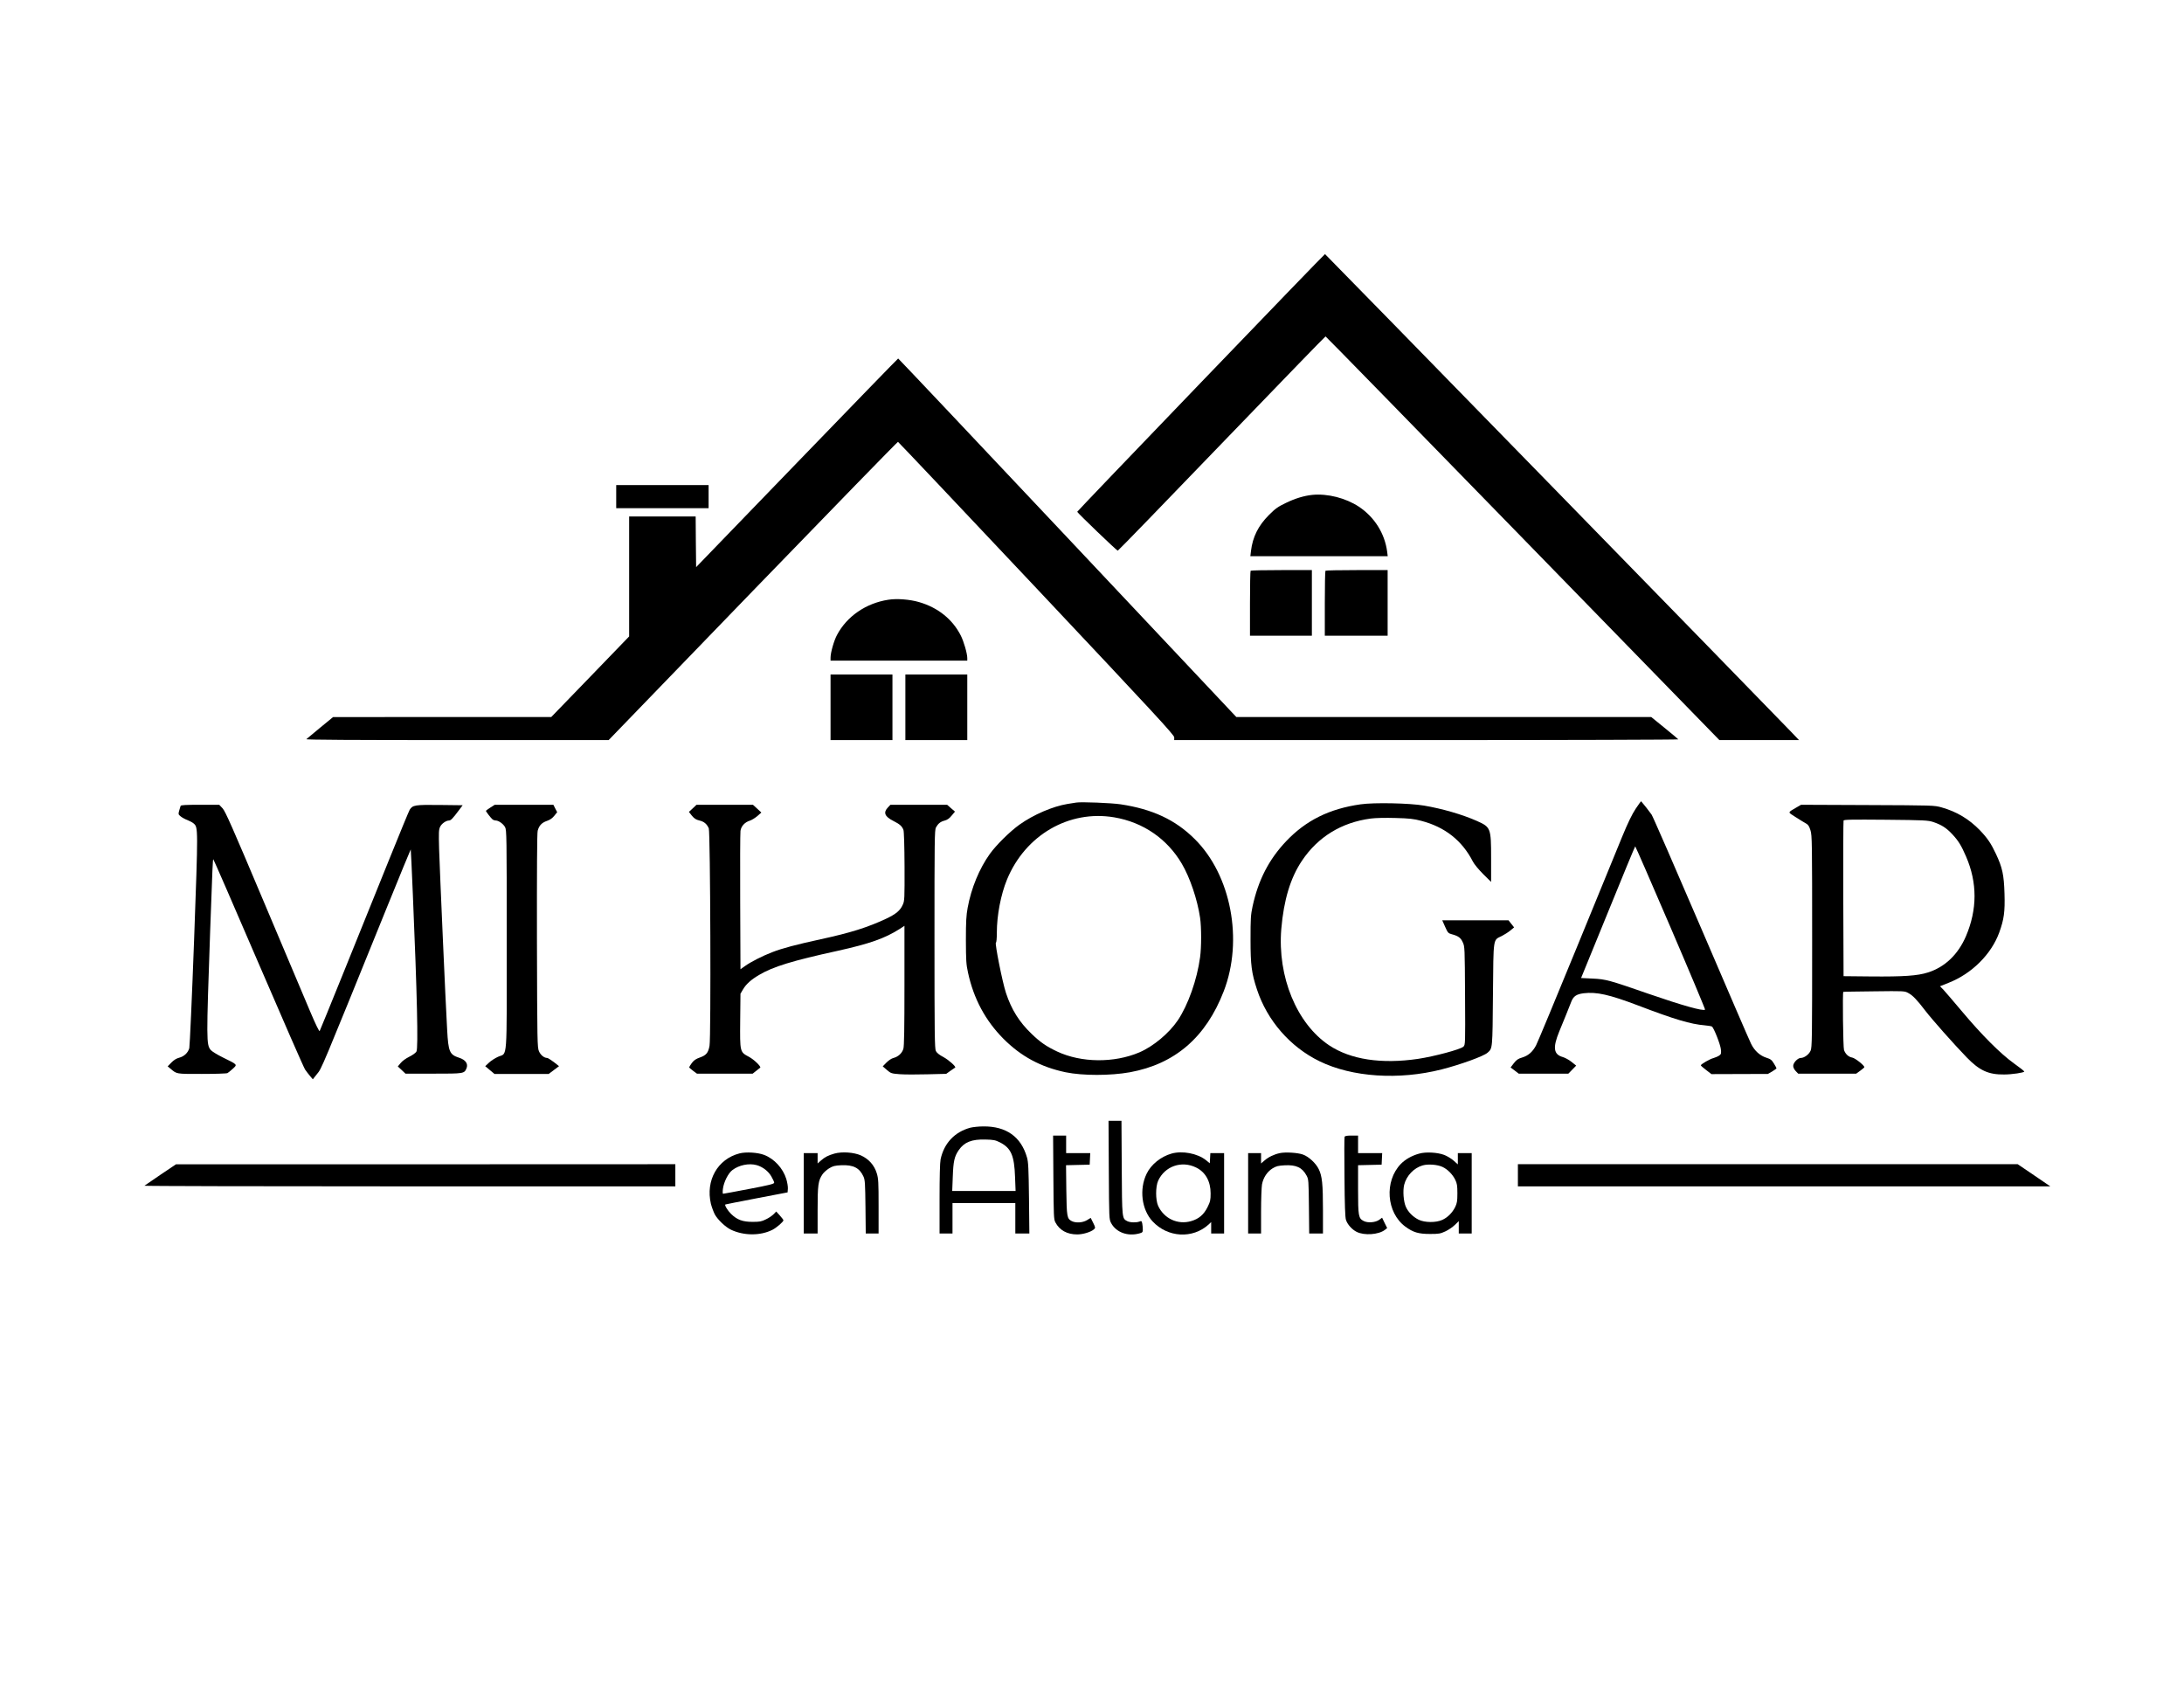
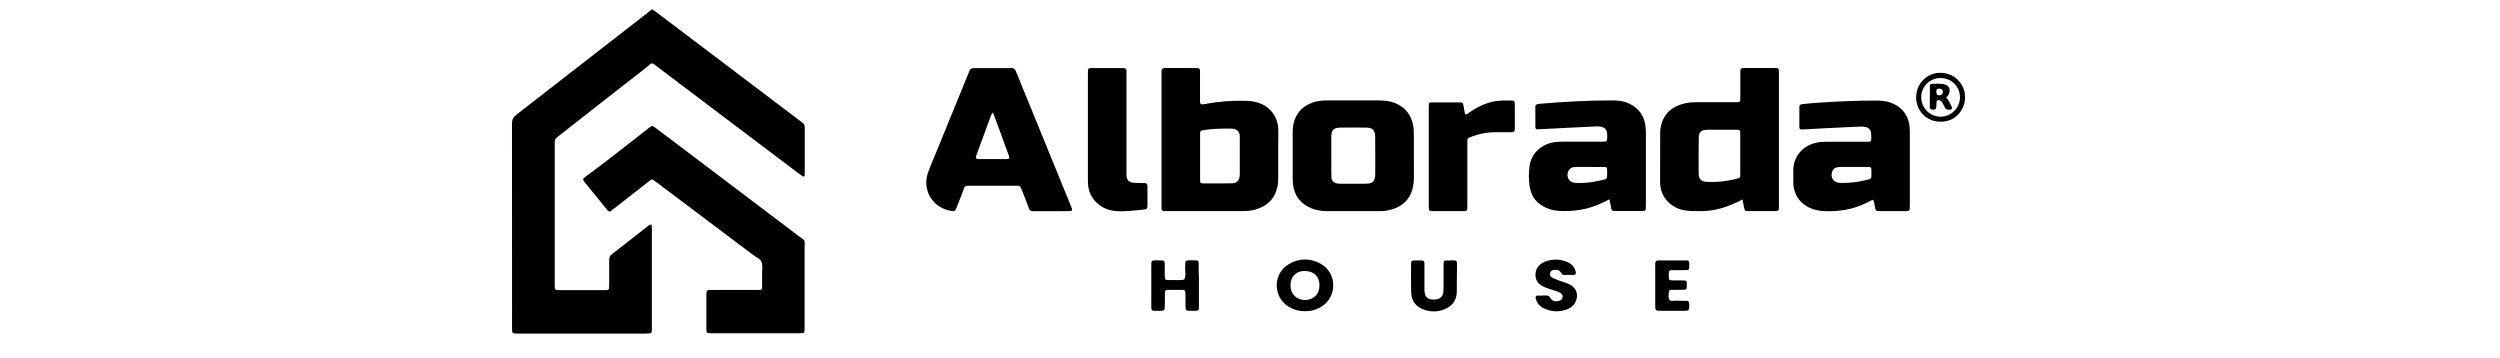
- <svg xmlns="http://www.w3.org/2000/svg" version="1.0" width="2364pt" height="1826pt" viewBox="0 0 2364 1826" preserveAspectRatio="xMidYMid meet">
-   <g transform="translate(0,1826) scale(0.1,-0.1)" fill="#000000" stroke="none">
-     <path d="M12998 14119 c-736 -765 -1338 -1394 -1338 -1398 0 -10 428 -421 439 -421 5 0 511 522 1125 1160 615 638 1120 1160 1124 1159 4 0 965 -984 2135 -2185 l2128 -2184 431 0 431 0 -84 88 c-288 300 -5042 5172 -5047 5172 -4 0 -609 -626 -1344 -1391z" />
-     <path d="M8625 13250 l-1090 -1128 -3 274 -2 274 -360 0 -360 0 0 -649 0 -649 -421 -436 -422 -436 -1181 0 -1181 -1 -139 -114 c-77 -63 -144 -119 -150 -125 -7 -7 501 -10 1631 -10 l1641 0 1562 1616 c859 888 1566 1614 1570 1612 5 -2 680 -715 1500 -1586 1291 -1371 1490 -1587 1490 -1612 l0 -30 2731 0 c1501 0 2728 4 2725 8 -3 5 -70 61 -149 125 l-144 117 -2246 0 -2245 0 -1827 1940 c-1005 1067 -1830 1940 -1833 1940 -4 -1 -497 -509 -1097 -1130z" />
-     <path d="M6670 12885 l0 -125 500 0 500 0 0 125 0 125 -500 0 -500 0 0 -125z" />
-     <path d="M14205 12904 c-88 -9 -185 -38 -284 -86 -90 -43 -116 -62 -186 -132 -115 -115 -176 -238 -194 -388 l-7 -58 743 0 744 0 -6 48 c-26 199 -137 375 -306 488 -143 94 -338 144 -504 128z" />
-     <path d="M13537 12083 c-4 -3 -7 -163 -7 -355 l0 -348 335 0 335 0 0 355 0 355 -328 0 c-181 0 -332 -3 -335 -7z" />
-     <path d="M14347 12083 c-4 -3 -7 -163 -7 -355 l0 -348 340 0 340 0 0 355 0 355 -333 0 c-184 0 -337 -3 -340 -7z" />
-     <path d="M9615 11769 c-241 -37 -448 -179 -555 -381 -33 -61 -70 -191 -70 -245 l0 -33 740 0 740 0 0 28 c0 49 -38 181 -71 245 -89 175 -247 302 -452 361 -100 29 -240 40 -332 25z" />
-     <path d="M8990 10605 l0 -355 335 0 335 0 0 355 0 355 -335 0 -335 0 0 -355z" />
-     <path d="M9800 10605 l0 -355 335 0 335 0 0 355 0 355 -335 0 -335 0 0 -355z" />
-     <path d="M17705 9507 c-40 -60 -84 -151 -147 -304 -49 -120 -272 -663 -495 -1208 -223 -544 -419 -1016 -436 -1048 -37 -71 -85 -113 -153 -133 -41 -12 -59 -24 -88 -61 l-35 -46 44 -33 44 -34 268 0 269 0 43 44 42 43 -50 40 c-27 22 -71 46 -96 53 -99 28 -109 101 -38 275 47 113 106 259 131 324 23 59 56 81 133 91 140 17 278 -14 587 -131 401 -153 570 -203 724 -216 36 -3 71 -9 78 -13 20 -12 92 -194 97 -246 5 -46 3 -53 -18 -68 -13 -9 -41 -21 -61 -27 -40 -10 -138 -67 -138 -79 0 -4 26 -27 58 -51 l57 -44 306 1 305 1 47 27 c26 16 47 31 46 34 0 4 -13 27 -28 52 -23 38 -35 48 -83 63 -68 22 -126 74 -163 148 -15 28 -258 592 -541 1252 -284 661 -525 1215 -537 1231 -16 24 -92 121 -113 144 -1 2 -28 -34 -59 -81z m379 -1288 c208 -484 375 -883 372 -886 -19 -19 -246 45 -611 171 -426 148 -462 158 -605 165 l-126 6 291 712 c159 392 292 713 295 713 3 0 176 -396 384 -881z" />
-     <path d="M11650 9574 c-14 -2 -56 -9 -95 -15 -159 -26 -369 -116 -520 -224 -102 -73 -250 -218 -321 -317 -113 -158 -201 -369 -240 -583 -15 -81 -19 -148 -19 -350 1 -220 3 -262 23 -352 61 -282 188 -518 382 -714 191 -192 406 -308 675 -364 185 -38 483 -38 695 0 488 89 824 379 1016 877 214 553 79 1259 -315 1648 -208 207 -456 323 -801 375 -101 15 -428 28 -480 19z m411 -160 c312 -53 572 -232 730 -500 89 -150 170 -390 199 -587 15 -101 15 -319 0 -427 -33 -244 -130 -516 -240 -681 -96 -142 -266 -284 -418 -349 -273 -116 -627 -113 -888 9 -117 55 -184 101 -278 192 -133 127 -218 263 -277 442 -39 117 -123 541 -109 545 6 2 10 46 10 109 0 186 43 411 110 574 199 482 672 756 1161 673z" />
-     <path d="M14728 9555 c-339 -48 -593 -174 -808 -401 -185 -196 -300 -418 -362 -704 -20 -94 -22 -132 -22 -360 0 -275 11 -361 70 -540 111 -336 359 -621 677 -776 353 -172 857 -206 1322 -88 207 53 455 143 497 181 54 48 53 36 58 630 6 629 -1 585 96 633 27 14 69 40 92 59 l41 34 -30 38 -31 39 -358 0 -359 0 31 -70 c29 -65 34 -71 72 -81 71 -19 97 -38 119 -87 22 -46 22 -58 25 -579 3 -529 3 -531 -18 -551 -32 -30 -313 -105 -491 -132 -397 -58 -729 -8 -961 146 -352 234 -562 743 -519 1261 27 313 99 553 224 738 173 258 428 414 744 456 53 7 157 9 267 6 153 -4 197 -9 281 -31 256 -67 441 -213 558 -441 14 -28 63 -87 111 -135 l86 -85 0 258 c0 326 -4 335 -154 402 -155 69 -375 133 -571 166 -157 27 -541 35 -687 14z" />
-     <path d="M1955 9538 c-29 -95 -29 -89 1 -114 16 -13 49 -31 74 -40 25 -10 55 -26 67 -37 48 -43 48 -43 4 -1258 -23 -624 -47 -1152 -52 -1173 -14 -50 -56 -90 -111 -104 -28 -7 -57 -25 -83 -52 l-40 -41 30 -25 c71 -59 55 -57 339 -57 144 0 270 4 278 9 9 5 35 26 58 47 51 47 54 43 -107 122 -61 30 -121 67 -132 81 -48 60 -48 94 -6 1294 25 694 28 770 34 770 3 0 222 -503 486 -1117 264 -614 492 -1135 507 -1158 16 -22 40 -55 56 -73 l28 -33 46 58 c51 62 33 19 753 1795 142 351 260 636 261 635 1 -1 12 -223 23 -492 46 -1079 59 -1657 39 -1695 -8 -15 -40 -38 -78 -57 -38 -19 -77 -47 -94 -69 l-30 -36 42 -39 41 -39 303 0 c332 0 333 0 358 59 19 48 -11 91 -80 113 -104 34 -117 63 -130 303 -16 271 -80 1730 -87 1955 -5 182 -4 210 11 242 17 35 65 68 98 68 17 0 41 24 101 105 l45 60 -249 3 c-269 3 -291 -1 -324 -51 -8 -13 -105 -248 -216 -523 -319 -792 -750 -1858 -759 -1873 -4 -8 -42 68 -102 210 -52 123 -279 660 -504 1193 -339 804 -415 976 -445 1008 l-36 38 -207 0 c-156 0 -208 -3 -211 -12z" />
-     <path d="M5308 9520 c-27 -17 -48 -33 -48 -36 0 -8 53 -77 70 -91 8 -7 24 -13 35 -13 32 0 82 -36 102 -72 17 -31 18 -96 18 -1218 0 -1353 10 -1221 -93 -1267 -31 -14 -76 -42 -98 -63 l-42 -39 50 -42 50 -42 294 0 293 0 56 42 56 42 -57 45 c-32 24 -64 44 -71 44 -33 0 -71 31 -89 72 -18 41 -19 94 -22 1196 -1 764 1 1166 8 1191 15 56 44 87 99 106 33 11 58 28 80 55 l32 40 -21 40 -20 40 -318 0 -317 0 -47 -30z" />
-     <path d="M7498 9511 l-41 -38 32 -41 c26 -31 44 -43 81 -52 51 -12 81 -37 102 -85 17 -39 25 -2264 8 -2354 -14 -76 -36 -102 -104 -126 -43 -15 -65 -30 -87 -59 -16 -22 -29 -43 -29 -47 0 -4 19 -21 42 -38 l42 -31 302 0 301 0 39 31 c22 17 41 32 43 34 11 12 -69 89 -122 117 -99 53 -98 49 -95 393 l3 290 27 46 c34 58 87 106 174 157 151 90 360 154 854 262 342 76 508 134 668 236 l52 34 0 -646 c0 -467 -3 -658 -12 -686 -14 -46 -54 -84 -106 -98 -22 -5 -54 -27 -77 -50 l-40 -41 45 -39 c43 -37 49 -39 140 -46 52 -4 187 -4 298 -1 l204 5 46 33 c26 18 49 34 51 35 12 10 -72 84 -128 114 -44 23 -71 45 -81 65 -13 26 -15 181 -15 1210 0 1077 1 1183 16 1210 24 42 48 62 94 74 28 7 52 24 76 54 l36 43 -43 37 -42 37 -307 0 -307 0 -29 -31 c-50 -54 -32 -97 61 -144 71 -36 93 -56 109 -97 6 -16 11 -172 12 -396 1 -348 0 -372 -19 -413 -28 -64 -74 -102 -182 -153 -202 -94 -382 -151 -705 -221 -270 -59 -418 -98 -528 -141 -106 -41 -228 -103 -294 -150 l-48 -34 -3 727 c-2 401 0 747 3 770 7 51 46 94 101 111 22 7 58 30 82 50 l43 38 -45 42 -46 42 -305 0 -306 0 -41 -39z" />
-     <path d="M19450 9524 c-105 -62 -103 -50 -13 -108 44 -28 94 -59 111 -68 24 -13 35 -29 49 -75 17 -54 18 -129 18 -1203 0 -1054 -1 -1148 -17 -1182 -18 -41 -69 -78 -106 -78 -33 0 -82 -52 -82 -86 0 -17 11 -39 27 -56 l27 -28 314 0 314 0 44 32 c24 17 44 35 44 38 0 20 -99 98 -131 104 -40 7 -72 36 -89 81 -10 25 -17 622 -8 630 2 2 152 4 333 6 323 4 331 4 370 -18 47 -24 95 -74 182 -188 72 -95 315 -369 452 -510 137 -141 234 -186 404 -184 84 0 218 20 218 32 0 5 -51 45 -113 89 -147 106 -348 308 -558 558 -90 107 -181 213 -202 236 l-39 40 95 38 c249 98 460 308 546 543 52 144 63 225 57 422 -6 204 -23 281 -92 428 -54 115 -91 170 -174 257 -117 121 -252 202 -416 248 -79 22 -90 22 -800 25 l-720 3 -45 -26z m1477 -161 c89 -30 142 -64 206 -133 66 -71 96 -120 148 -240 123 -284 122 -573 -1 -862 -85 -198 -228 -335 -412 -393 -112 -36 -266 -46 -613 -43 l-300 3 -3 835 c-1 459 0 841 3 849 4 11 84 12 458 9 422 -4 456 -6 514 -25z" />
-     <path d="M12002 5598 c3 -529 3 -533 25 -575 54 -101 180 -147 306 -112 33 9 37 13 37 43 0 19 -3 47 -6 64 -6 28 -9 30 -31 21 -36 -13 -100 -11 -132 5 -56 29 -56 27 -59 579 l-3 507 -70 0 -70 0 3 -532z" />
-     <path d="M10503 6055 c-170 -46 -285 -168 -322 -343 -7 -34 -11 -189 -11 -427 l0 -375 70 0 70 0 0 165 0 165 340 0 340 0 0 -165 0 -165 76 0 76 0 -4 383 c-4 321 -7 391 -22 441 -64 223 -224 337 -471 335 -49 0 -114 -7 -142 -14z m323 -160 c118 -61 153 -142 161 -372 l6 -153 -343 0 -343 0 6 153 c6 168 17 220 65 290 60 86 140 118 288 114 90 -2 108 -6 160 -32z" />
-     <path d="M11402 5518 c3 -420 4 -456 22 -488 45 -85 127 -130 236 -130 63 0 148 26 181 55 17 16 17 19 -8 70 l-27 54 -41 -25 c-48 -28 -120 -32 -164 -10 -52 27 -55 48 -59 338 l-3 267 128 3 128 3 3 63 3 62 -131 0 -130 0 0 95 0 95 -70 0 -71 0 3 -452z" />
-     <path d="M14554 5956 c-3 -7 -4 -204 -1 -437 2 -302 7 -435 16 -462 16 -49 64 -103 115 -129 83 -42 238 -31 306 21 l25 20 -28 56 -27 56 -30 -22 c-40 -30 -125 -37 -169 -14 -57 29 -61 54 -61 344 l0 260 128 3 127 3 3 63 3 62 -131 0 -130 0 0 95 0 95 -70 0 c-51 0 -72 -4 -76 -14z" />
-     <path d="M8005 5777 c-238 -61 -369 -293 -310 -546 9 -35 28 -86 42 -114 32 -58 115 -137 175 -166 139 -66 319 -67 449 -1 45 23 119 87 119 103 0 5 -18 29 -39 52 l-39 43 -28 -29 c-16 -16 -53 -42 -84 -56 -47 -24 -68 -27 -145 -27 -107 0 -166 22 -232 86 -37 37 -72 94 -62 102 2 1 155 32 339 67 l335 64 3 39 c2 21 -6 69 -17 106 -36 116 -130 219 -241 261 -68 26 -195 34 -265 16z m185 -127 c65 -18 127 -66 159 -122 17 -29 31 -60 31 -68 0 -13 -55 -27 -272 -68 -150 -29 -277 -52 -281 -52 -5 0 -6 24 -2 53 9 73 57 169 102 203 72 55 180 77 263 54z" />
-     <path d="M9032 5775 c-66 -19 -103 -37 -147 -76 l-35 -31 0 56 0 56 -75 0 -75 0 0 -435 0 -435 75 0 75 0 0 253 c0 271 6 319 53 388 12 18 44 47 71 64 43 26 61 30 133 34 131 5 197 -29 240 -124 16 -35 18 -77 21 -327 l3 -288 70 0 69 0 0 294 c0 266 -2 300 -20 359 -27 87 -87 154 -171 192 -77 34 -204 43 -287 20z" />
-     <path d="M12681 5775 c-116 -33 -222 -118 -270 -219 -81 -167 -54 -387 64 -514 164 -177 435 -192 608 -34 l27 26 0 -62 0 -62 70 0 70 0 0 435 0 435 -75 0 -74 0 -3 -55 -3 -55 -43 35 c-92 72 -254 103 -371 70z m266 -151 c101 -49 157 -149 157 -280 0 -73 -4 -89 -34 -150 -41 -81 -94 -126 -177 -150 -145 -42 -293 27 -357 165 -29 65 -29 207 0 272 72 157 253 221 411 143z" />
-     <path d="M13853 5780 c-62 -13 -124 -43 -166 -80 l-37 -32 0 56 0 56 -70 0 -70 0 0 -435 0 -435 70 0 70 0 0 239 c0 131 5 263 10 292 14 74 56 137 113 173 41 25 61 30 131 34 127 7 192 -24 239 -112 21 -39 22 -54 25 -333 l3 -293 75 0 74 0 0 253 c0 284 -9 369 -46 444 -31 64 -109 136 -172 158 -56 20 -190 28 -249 15z" />
-     <path d="M15363 5775 c-81 -22 -151 -62 -200 -112 -181 -187 -157 -527 49 -679 85 -62 142 -79 268 -79 94 0 111 3 165 28 33 15 79 47 103 70 l42 41 0 -67 0 -67 70 0 70 0 0 435 0 435 -75 0 -75 0 0 -61 0 -61 -46 41 c-25 22 -71 50 -103 62 -73 27 -197 34 -268 14z m252 -145 c55 -26 109 -81 137 -139 19 -39 23 -62 23 -146 0 -85 -4 -107 -24 -149 -31 -62 -82 -113 -140 -139 -68 -31 -189 -30 -255 2 -62 31 -113 82 -139 140 -25 57 -34 172 -18 238 24 97 105 183 200 210 60 17 162 9 216 -17z" />
-     <path d="M1737 5546 c-92 -62 -170 -116 -174 -119 -3 -4 1288 -7 2870 -7 l2877 0 0 120 0 120 -2702 -1 -2703 0 -168 -113z" />
-     <path d="M16430 5540 l0 -120 2882 0 2881 0 -176 120 -177 120 -2705 0 -2705 0 0 -120z" />
+ <svg xmlns="http://www.w3.org/2000/svg" width="350" height="50" x="0px" y="0px" viewBox="0 0 1920 454.5" style="enable-background:new 0 0 1920 454.5;" xml:space="preserve">
+   <g>
+     <path class="st0" d="M199.1,11.7c2,1.4,3.9,2.6,5.7,4c60.8,45.9,121.6,91.9,182.3,137.9c0.9,0.7,1.8,1.4,2.7,2   c2.7,1.6,3.6,4,3.6,7.1c-0.1,15.8,0,31.6,0,47.4c0,4.2,0,8.5-0.1,12.7c0,1.7-1.5,2.4-2.9,1.4c-2.3-1.6-4.5-3.3-6.8-5   c-58.3-44-116.6-88.1-175-132.1c-11.6-8.7-7.5-8.5-18.7,0.2c-36.1,28-72,56.3-108,84.5c-1.1,0.9-2.2,1.8-3.3,2.6   c-2.7,1.7-3.6,4.2-3.4,7.2c0.1,1.7,0,3.4,0,5.1c0,57.3,0,114.6,0,171.9c0,2-0.1,4,0,5.9c0.2,4.2,0.6,4.7,5.1,4.7   c19.8,0,39.5,0,59.3,0c0.8,0,1.7-0.1,2.5-0.2c1.3-0.1,2.1-0.8,2.2-2.1c0.1-2,0.2-3.9,0.2-5.9c0-9.9,0.1-19.8,0-29.6   c-0.1-3.4,0.8-5.9,3.5-8c15.9-12.2,31.6-24.6,47.4-36.9c0.6-0.5,1.5-0.8,2.2-0.7c1,0.1,1.1,1.1,1.1,1.9c0.1,1.7,0.1,3.4,0.1,5.1   c0,40.9,0,81.8,0,122.8c0,2,0,4-0.1,5.9c-0.1,1.5-1,2.7-2.6,2.8c-2,0.1-3.9,0.2-5.9,0.2c-53.6,0-107.2,0-160.9,0   c-8.7,0-8.4,0.1-8.4-8.3c0-86.4,0-172.7-0.1-259.1c0-5.1,1.8-8.2,5.7-11.2c55.5-43,111-86.2,166.5-129.3   C194.9,14.8,196.9,13.3,199.1,11.7z" />
+     <path class="st0" d="M145.5,269.4c-2.4-0.5-3.3-2-4.4-3.3c-9.1-11.2-18.1-22.3-27.2-33.5c-0.7-0.9-1.4-1.8-2-2.7   c-0.7-1-0.7-2.2,0.2-3.1c1-1,2.1-1.8,3.3-2.7c26.8-19.7,52.9-40.4,79.1-60.9c4.7-3.6,4.8-3.7,9.3-0.2   c14.9,11.2,29.7,22.4,44.6,33.6c45.7,34.5,91.4,69,137,103.6c9.4,7.1,7.8,3.7,7.8,15.9c0.1,32.5,0,64.9,0,97.3c0,1.4,0,2.8,0,4.2   c-0.1,6.5-0.1,6.5-6.6,6.5c-37.2,0-74.5,0-111.7,0c-6.6,0-6.7-0.1-6.7-6.6c-0.1-13.8,0-27.7,0-41.5c0-1.4,0-2.8,0.2-4.2   c0.2-1.6,1.1-2.6,2.7-2.7c2.2-0.1,4.5-0.1,6.8-0.1c16.9,0,33.9,0,50.8,0c2.3,0,4.5,0,6.8,0c2.8-0.1,3.5-0.8,3.6-3.5   c0.1-6.2,0.1-12.4,0-18.6c0-4.5,0.8-9.4-0.7-13.4c-1.5-4.1-6.5-5.9-10.1-8.6c-39.4-29.7-78.9-59.4-118.3-89   c-2.2-1.7-4.5-3.4-6.8-5.1c-4.3-3.2-4.1-3.2-8.6,0.3c-13.5,10.6-27.1,21.2-40.7,31.8C151,265.2,148.1,267.4,145.5,269.4z" />
+     <path class="st0" d="M753.7,161.9c0-22.3,0-44.6,0-66.9c0-2,0-4,0.1-5.9c0.1-1.2,0.8-2.1,2.1-2.3c1.1-0.2,2.2-0.2,3.4-0.2   c12.4,0,24.8,0,37.3,0c1.1,0,2.3,0,3.4,0.2c2,0.2,2.8,1.5,2.8,3.5c0,2.3,0,4.5,0,6.8c0,40.1,0,80.2,0,120.3c0,2.3-0.1,4.5,0.1,6.8   c0.4,4.5,2.7,7.3,7.2,8.1c3.3,0.6,6.7,0.5,10.1,0.6c10,0.1,9.3-0.6,9.3,9c0,6.8,0,13.5,0,20.3c0,3.1-0.8,4.1-3.9,4.4   c-12.1,1.2-24.2,2.9-36.3,2c-9.5-0.8-18-4.3-25-11.2c-6.3-6.2-9.7-13.8-10.4-22.5c-0.2-2.8-0.2-5.6-0.2-8.5   C753.7,204.8,753.7,183.4,753.7,161.9z" />
+     <path class="st0" d="M1233.7,145.5c2.9,0.4,4.3-1.7,6.1-2.9c8.9-6.1,18.5-10.8,29.1-13.2c8.1-1.9,16.3-1.5,24.4-1.5   c2.7,0,3.5,0.9,3.6,3.5c0.1,2,0.1,4,0.1,5.9c0,8.5,0.1,16.9,0,25.4c0,5.1-0.4,5.5-5.2,5.5c-6.2,0.1-12.4,0-18.6,0   c-10.2,0-20.2,1.6-29.8,5.2c-1.3,0.5-2.7,0.9-4,1.5c-1.7,0.7-2.8,1.8-2.8,3.8c0,2.3,0,4.5,0,6.8c0,24.5,0,49.1,0,73.7   c0,2.3,0,4.5-0.1,6.8c-0.1,1.6-1.1,2.5-2.7,2.6c-0.8,0.1-1.7,0.1-2.5,0.1c-12.7,0-25.4,0-38.1,0c-1.1,0-2.2-0.1-3.4-0.2   c-1.3-0.2-2-1-2.1-2.2c-0.1-1.7-0.2-3.4-0.2-5.1c0-41.2,0-82.4,0-123.6c0-0.9,0-1.7,0-2.5c0.2-4.5,0.3-4.8,5-4.8   c11.6-0.1,23.1,0,34.7,0c3.4,0,3.7,0.4,4.4,3.8C1232.4,137.9,1233,141.7,1233.7,145.5z" />
+     <path class="st1" d="M895,364c0,9,0.1,18.1,0,27.1c0,3.7-0.8,4.3-4.5,4.4c-3.1,0.1-6.2,0-9.3-0.1c-2,0-3.1-1.2-3.2-3.2   c-0.1-3.4-0.1-6.8-0.1-10.2c0-3.1,0-6.2-0.1-9.3c-0.1-2.9-0.8-3.7-3.4-3.8c-6.5-0.1-13,0-19.5,0c-2,0-3.2,1.1-3.2,3.1   c-0.1,5.4,0,10.7-0.1,16.1c0,1.7-0.1,3.4-0.3,5.1c-0.1,1.3-1.1,1.9-2.3,2.1c-0.5,0.1-1.1,0.2-1.7,0.2c-14.7-0.2-12.8,2.2-12.9-12.2   c-0.1-14.7,0-29.4,0-44c0-1.7,0-3.4,0.1-5.1c0.1-1.6,0.9-2.6,2.6-2.7c0.8,0,1.7-0.1,2.5-0.1c13.6,0.2,11.7-1.8,11.9,11.4   c0,2.8,0,5.7,0,8.5c0.1,4.7,0.5,5,5.5,5.1c0.3,0,0.6,0,0.8,0c6.2-0.3,12.4,0.7,18.5-0.6c2.8-5.9,0.6-12.1,1.3-18.2   c0.1-1.1,0.1-2.2,0.1-3.4c0.1-1.6,1-2.5,2.6-2.8c0.6-0.1,1.1-0.1,1.7-0.1c14.8,0.3,12.5-2.3,12.7,12.2   C895.1,350.5,895,357.3,895,364C895,364,895,364,895,364z" />
+     <path class="st2" d="M1223.2,353.7c0,5.9,0.1,11.8,0,17.8c-0.3,10.8-5.8,18-15.6,22c-9,3.7-18.2,3.7-27.2,0.2   c-9.2-3.5-14.6-10.4-15.2-20.4c-0.4-6.7-0.2-13.5-0.3-20.3c0-6.2,0-12.4,0.1-18.6c0-1.6,0.8-2.6,2.5-2.8c0.6,0,1.1-0.1,1.7-0.1   c14.8,0.2,12.7-2.2,12.8,12.1c0.1,7.6,0,15.2,0,22.8c0,2.2,0,4.5,0.4,6.7c0.8,4.3,3.5,6.9,7.8,7.8c2.5,0.5,5,0.5,7.6,0   c4.5-0.9,7.5-4,8.2-8.5c0.3-2.5,0.3-5.1,0.3-7.6c0-9.9,0-19.7,0.1-29.6c0-2.9,0.7-3.8,3.3-3.7c16.2,0.2,13.4-2.8,13.7,12.8   C1223.4,347.5,1223.3,350.6,1223.2,353.7C1223.3,353.7,1223.3,353.7,1223.2,353.7z" />
+     <path class="st1" d="M1332.1,376c1.4,0,2.8,0.1,4.2,0c2.7-0.1,4.6,0.5,6.1,3.3c2.1,4,6,4.7,10.3,3.7c2.7-0.6,4.7-2.1,5.2-4.9   c0.4-2.5-1.1-4.3-3.2-5.5c-1.7-1-3.5-1.7-5.4-2.3c-2.9-1-5.9-1.8-8.8-2.8c-2.7-0.9-5.3-1.8-7.8-3.1c-6-3.1-9.5-7.9-9.4-14.8   c0.1-6.8,3.2-11.8,9.1-15.2c3.8-2.2,7.9-3,12.1-3.7c6.6-1,13,0.1,19,2.6c5.7,2.4,9.8,6.5,11.1,12.9c0.4,2.1-0.3,3.5-2.2,3.6   c-4.2,0.1-8.5,0-12.7,0.1c-2.1,0-3-1.3-3.8-2.8c-2.3-3.7-5.8-4.2-9.6-3.6c-2.4,0.4-4.2,2.2-4.5,4.4c-0.3,2.1,0.4,4,2.3,5.1   c2.5,1.3,5.1,2.5,7.7,3.5c3.4,1.3,6.9,2.3,10.4,3.5c1.8,0.7,3.7,1.4,5.4,2.4c11.7,6.5,9.7,20,3.8,26c-2.4,2.5-5.2,4.4-8.4,5.5   c-9.8,3.4-19.4,3-28.8-1.4c-5.7-2.7-9.4-7.1-10.7-13.3c-0.3-1.5,0.6-3,2.1-3c2.2-0.1,4.5,0,6.8,0   C1332.1,376.1,1332.1,376,1332.1,376z" />
+     <path class="st3" d="M1497.6,331.5c6.2,0,12.4,0,18.6,0c1.5,0,2.7,0.9,2.7,2.6s0.2,3.4,0.1,5.1c-0.1,3.9-0.6,4.5-4.3,4.6   c-4.5,0.1-9,0-13.5,0c-8.2,0-8.5-0.7-8.3,8.4c0.1,4,0.7,4.6,5.2,4.6c4.8,0.1,9.6,0,14.4,0.1c2.7,0.1,3.3,0.8,3.4,3.6   c0,0.6,0,1.1,0,1.7c0.1,6.5,0,6.5-6.5,6.6c-4.5,0-9,0-13.5,0.1c-1.6,0-2.7,0.9-2.8,2.5c-0.2,3.3-1.3,7.1,0.6,9.9   c2,2.8,5.8,1.1,8.7,1.3c4.5,0.3,9,0.1,13.5,0.2c1.2,0,2.3,0.5,2.6,1.7c0.7,3,0.7,6.2,0,9.2c-0.2,0.6-1.1,1.4-1.7,1.5   c-1.7,0.3-3.4,0.3-5,0.3c-9.3,0-18.6,0-27.9,0c-8.3,0-8.2,0.2-8.2-8.5c0-15.8,0-31.6,0-47.3c0-1.7,0-3.4,0.1-5.1   c0.1-2,1.2-3.1,3.1-3.1C1485.2,331.5,1491.4,331.5,1497.6,331.5z" />
+     <path class="st0" d="M733.4,265.5c-0.7-2.1-1.6-4.2-2.5-6.3c-19-46.5-37.9-92.9-56.9-139.3c-3.9-9.6-8-19.3-11.8-29   c-1.2-3-2.9-4.4-6.3-4.3c-7.9,0.2-15.8,0.1-23.7,0.1s-15.8,0.1-23.7,0c-2.9,0-4.8,1-5.7,3.9c-0.5,1.6-1.2,3.1-1.9,4.7   c-13.4,32.9-26.9,65.7-40.3,98.6c-3.5,8.6-7.3,17.1-10.4,25.9c-7.4,20.9,4.8,42.9,26.2,47.9c8.1,1.9,8.1,1.9,11.1-5.8   c2.9-7.3,5.8-14.7,8.5-22.1c0.9-2.6,2.5-3.5,5.1-3.4c1.1,0,2.3,0,3.4,0c18.6,0,37.2,0,55.9,0c1.4,0,2.8,0.1,4.2,0   c2,0,3.2,1,3.9,2.7c0.8,1.8,1.5,3.7,2.2,5.5c2.7,6.8,5.4,13.6,7.9,20.5c0.9,2.4,2.1,3.7,4.8,3.7c15.8-0.1,31.6,0,47.4-0.1   C733.1,268.6,734.1,267.4,733.4,265.5z M650.8,202.4c-12.1,0.1-24.2,0.1-36.3,0c-3.1,0-4-1.3-2.9-4.3c6.3-17.4,12.7-34.8,19.2-52.2   c0.3-0.7,1-1.3,2.1-2.8c3.5,9.4,6.6,17.8,9.7,26.2c3.6,9.8,7.2,19.5,10.7,29.3C654.4,201.3,653.6,202.4,650.8,202.4z" />
+     <path class="st0" d="M996,164.5c-0.6-16.8-11.4-30.1-27.6-34.4c-4.4-1.2-8.8-1.7-13.4-1.8c-17.3-0.5-34.4,0.7-51.4,3.9   c-7.9,1.5-7.2,0.2-7.2-6.5c0-11.6,0-23.1,0-34.7c0-3.7-0.7-4.3-4.5-4.4c-12.1-0.1-24.3,0-36.4-0.1c-8.7,0-8.1,0.3-8.1,8.6   c0,27.4,0,54.7,0,82.1c0,26.8,0,53.6,0,80.4c0,2.3,0,4.5,0,6.8c0.1,3.5,0.6,4,3.8,4.2c0.8,0,1.7,0,2.5,0c33,0,66,0,99,0   c4.8,0,9.6-0.7,14.2-2c15.1-4.2,24.9-13.8,28.1-29.5c0.8-3.6,0.9-7.3,0.9-10.9c0-13.5,0-27.1,0-40.6   C996,178.6,996.2,171.5,996,164.5z M946.9,223.2c-0.4,6.6-3.4,9.9-10,10.1c-12.1,0.2-24.3,0.1-36.4,0.1c-3.3,0-3.9-0.7-4-4   c-0.1-7.3,0-14.7,0-22c0-2.5,0-5.1,0-7.6c0,0,0,0,0,0c0-9.9,0-19.7,0-29.6c0-3.5,0.6-4,3.8-4.5c11.7-1.9,23.6-2.2,35.4-2   c1.1,0,2.3,0,3.4,0.2c4.2,0.7,7.2,3.6,7.7,7.8c0.2,2,0.2,3.9,0.2,5.9c0,13.8,0,27.6,0,41.5C946.9,220.4,947,221.8,946.9,223.2z" />
+     <path class="st0" d="M1633.1,93.9c0-1.7,0-3.4-0.2-5.1c-0.1-1.2-1-2-2.2-2.1c-2-0.1-3.9-0.2-5.9-0.2c-10.2,0-20.3,0-30.5,0   c-11.8,0-10.2-0.8-10.3,10.6c-0.1,8.2,0,16.4,0,24.5c0,9.3,0.6,8.4-8.8,8.5c-2.5,0-5.1,0-7.6,0c-13.3,0-26.5,0.1-39.8,0   c-5.4,0-10.7,0.5-15.9,1.8c-15.3,3.8-25.4,13-29,28.6c-0.7,3-0.9,6.1-0.9,9.2c-0.1,20.6,0,41.2-0.1,61.8   c-0.1,20.9,15.4,33.3,30.6,36.1c6.5,1.2,12.9,1,19.4,1.1c16.4,0.3,31.8-3.8,46.5-10.8c2.5-1.2,5-2.5,8.3-4.1   c0.9,4.3,1.5,7.6,2.2,10.9c0.7,3.3,1.2,3.9,4.4,3.9c12.1,0.1,24.2,0,36.4,0c2,0,3.2-0.9,3.3-3c0.1-1.4,0.1-2.8,0.1-4.2   C1633.1,205.6,1633.1,149.8,1633.1,93.9z M1583.9,222.6c0,3.4-0.2,3.7-3.7,4.6c-12.9,3.5-26,4.9-39.3,4.2   c-6.6-0.3-9.8-3.6-9.9-10.1c-0.1-15.5-0.2-31,0.1-46.5c0.1-6.5,2.9-9,9.3-9.6c2-0.2,3.9-0.1,5.9-0.1c7,0,14.1,0,21.1,0   c3.7,0,7.3,0,11,0c5.4,0.1,5.4,0.1,5.5,5.9c0.1,8.2,0,16.3,0,24.5h0C1584,204.5,1584,213.5,1583.9,222.6z" />
+     <path class="st0" d="M1463.5,162.6c-1.1-14.5-8.2-24.9-21.4-31c-6.3-2.9-12.9-3.8-19.8-3.8c-31.1-0.2-62,1.7-92.9,4.2   c-1.1,0.1-2.2,0.3-3.3,0.5c-1.9,0.4-3,1.3-3,3.4c0,8.7,0,17.5,0.1,26.2c0,1.6,1,2.6,2.7,2.5c11-0.6,22-1.2,32.9-1.7   c13.8-0.7,27.6-1.4,41.4-2c2.2-0.1,4.6-0.1,6.7,0.4c4.7,0.9,7.3,4,7.6,8.8c0.2,2.2,0,4.5,0,6.8c0,2-0.9,3.2-2.9,3.3   c-2.2,0.1-4.5,0.1-6.8,0.1c-14.9,0-29.9,0-44.8,0c-3.9,0-7.9,0-11.8,0.5c-17,2.3-30.6,14.1-32.6,31.6c-0.9,8.2-1.1,16.3,0.2,24.4   c2.4,15.7,11.8,25.1,26.5,29.7c3.2,1,6.6,1.6,10,1.8c19.8,1.4,38.8-1.8,56.7-10.5c2.5-1.2,5-2.5,8.4-4.2c0.9,4.2,1.5,7.5,2.2,10.8   c0.8,3.8,0.9,4,5.1,4.1c11.6,0.1,23.1,0,34.7,0c0.6,0,1.1,0,1.7-0.1c1.7-0.1,2.5-1.1,2.6-2.7c0.1-2,0.1-4,0.1-5.9   c0-30.5,0-60.9,0-91.4C1463.6,166.6,1463.7,164.6,1463.5,162.6z M1403.8,230.1c-8.5,2-17.2,2.8-25.9,2.8c-2,0-3.9-0.1-5.9-0.5   c-8.9-1.8-9.3-11.3-6.2-15.9c1.5-2.2,3.6-3.6,6.3-3.8c2.2-0.2,4.5-0.3,6.7-0.3c4.8,0,9.6,0,14.3,0c0,0,0,0.1,0,0.1   c6.2,0,12.4,0,18.6,0c1.6,0,2.6,0.9,2.7,2.6c0,0.3,0.1,0.6,0.1,0.8C1414.3,229.5,1416.6,227.1,1403.8,230.1z" />
+     <path class="st0" d="M1799.7,260.4c0-0.3,0-0.6,0-0.8c0-29.9,0-59.8,0-89.7c0-2.5,0-5.1-0.2-7.6c-1.3-16.2-10.8-27.7-26.5-32.4   c-5.5-1.6-11.1-1.9-16.8-1.9c-23.4-0.1-46.8,1-70.2,2.5c-6.5,0.4-12.9,1-19.4,1.6c-1.7,0.1-3.4,0.4-5,0.7c-1.6,0.3-2.5,1.4-2.5,3   c-0.1,8.8-0.1,17.5,0,26.2c0,2,1.2,2.9,3.4,2.8c11-0.6,22-1.3,32.9-1.8c13.8-0.7,27.6-1.3,41.4-1.9c2.2-0.1,4.5,0,6.7,0.6   c3.9,0.9,6.5,3.5,6.9,7.6c0.3,2.8,0.3,5.6,0.2,8.4c-0.1,1.5-1.1,2.6-2.7,2.6c-1.7,0.1-3.4,0.1-5.1,0.1c-15.5,0-31,0-46.6,0   c-3.9,0-7.9,0-11.8,0.5c-20.5,2.9-33,18-33,35.7c0,5.4,0,10.7,0,16.1c0.2,15.6,10,29.1,26.8,34c3.2,0.9,6.6,1.6,10,1.8   c19.8,1.4,38.8-1.7,56.7-10.5c2.5-1.2,5-2.5,7.5-3.8c2.6,2.6,2.2,5.9,2.8,8.9c1.1,5.2,1.4,5.5,6.6,5.6c9.9,0.1,19.8,0,29.6,0   C1799.6,268.7,1799.8,269.2,1799.7,260.4z M1740.2,230c-8.2,1.9-16.6,2.7-25.1,2.8c-1.7,0-3.4,0.1-5.1-0.1   c-7.9-0.9-11.8-7.2-9-14.6c1.1-2.8,3.1-4.7,6.2-5.2c2.2-0.4,4.5-0.5,6.7-0.5c5.1-0.1,10.1,0,15.2,0c0,0,0,0,0,0   c5.9,0,11.8-0.1,17.7,0c3.1,0,4,0.8,4,4.1C1750.7,229.3,1752.4,227.2,1740.2,230z" />
+     <path class="st0" d="M1168.5,185.4c0-6.2,0.2-12.4-0.1-18.6c-0.8-20.3-12.4-34.1-32-38c-4.4-0.9-9-0.9-13.5-1   c-10.4-0.1-20.9,0-31.3,0c-11,0-22,0-33,0c-6.2,0-12.4,0.5-18.3,2.5c-13.3,4.6-21.9,13.5-25,27.3c-0.8,3.8-1,7.8-1,11.8   c-0.1,19.2-0.1,38.3,0,57.5c0,2.2,0.1,4.5,0.3,6.8c1.6,15.1,9.5,25.6,23.5,31.4c6,2.5,12.5,3.5,19,3.6c22.8,0,45.7,0,68.5,0   c6.5,0,12.9-1.2,19-3.6c12.4-5,20.2-14,22.8-27.3c0.8-3.9,1.2-7.8,1.2-11.8C1168.5,212.5,1168.5,199,1168.5,185.4z M1119.4,222.2   c0,1.7-0.2,3.4-0.7,5c-1,3.6-3.4,5.8-7.1,6.3c-1.7,0.2-3.4,0.3-5.1,0.3c-10.1,0-20.3,0-30.4,0c-1.4,0-2.8,0-4.2-0.2   c-5.4-0.7-8.1-3.3-8.3-8.8c-0.3-6.5-0.1-13-0.1-19.4c0-2.2,0-4.5,0-6.8h0c0-8.5-0.1-16.9,0-25.3c0.1-7.6,3.1-10.7,10.8-10.9   c11.3-0.2,22.5-0.2,33.8,0c7.9,0.1,11.1,3.4,11.2,11.6C1119.5,190.1,1119.4,206.1,1119.4,222.2z" />
+     <path class="st1" d="M1049.5,335.4c-13.5-7.2-27.2-7-40.3,0.9c-20.3,12.2-20.1,41.2-0.5,53.7c6.3,4,13.3,6,21.3,6   c7,0.2,14.1-1.6,20.5-5.5C1071.7,377.6,1070.8,346.8,1049.5,335.4z M1030.2,381.8c-10.8,0.1-18.7-7.5-18.7-18.4   c0.1-12.7,8.7-18.9,18.3-18.5c11.3-0.1,18.6,6.9,18.6,18.1C1048.6,374,1041.2,381.6,1030.2,381.8z" />
+     <path class="st4" d="M1839.1,92.7c-13.4-0.7-30.9,9.9-31.4,30.8c-0.3,14.5,10.5,31.1,30.9,31.4c19.8,0.2,31.3-15.7,31.4-30.9   C1870.2,106.8,1856.3,92.8,1839.1,92.7z M1838.5,148.5c-13.6-0.2-24.4-11.4-24.3-25c0.1-13.6,11.2-24.4,25-24.2   c13.7,0.1,24.5,11.2,24.3,24.9C1863.3,137.7,1852.1,148.6,1838.5,148.5z" />
+     <path class="st5" d="M1852.1,134.1c-1.4-3.4-3.2-6.5-6-9.9c0.9-1,1.6-1.6,2-2.3c4.7-7.1,2.2-13.7-6-14.9c-4.7-0.7-9.5-0.4-14.3-0.3   c-1.6,0-2.6,1.2-2.6,2.8c-0.1,9-0.1,18-0.1,27c0,1.6,1,2.5,2.6,2.9c4.1,0.8,5.6-0.4,5.8-4.6c0.1-1.4,0-2.8,0.1-4.2   c0.1-1.1,0.2-2.3,1.3-2.9c1.4-0.8,2.7-0.2,3.9,0.5c1.8,1,2.6,2.9,3.5,4.6c0.9,1.7,1.7,3.6,2.8,5.2c1.1,1.7,6.3,2.4,7.7,0.9   C1854.2,137.2,1852.7,135.6,1852.1,134.1z M1837,121.3c-2.4,0.1-3.5-1.3-3.6-4.5c0-2.7,0.9-3.9,3.1-4c3.3-0.1,5.2,1.2,5.3,3.9   C1841.8,119.5,1840.1,121.2,1837,121.3z" />
  </g>
</svg>
